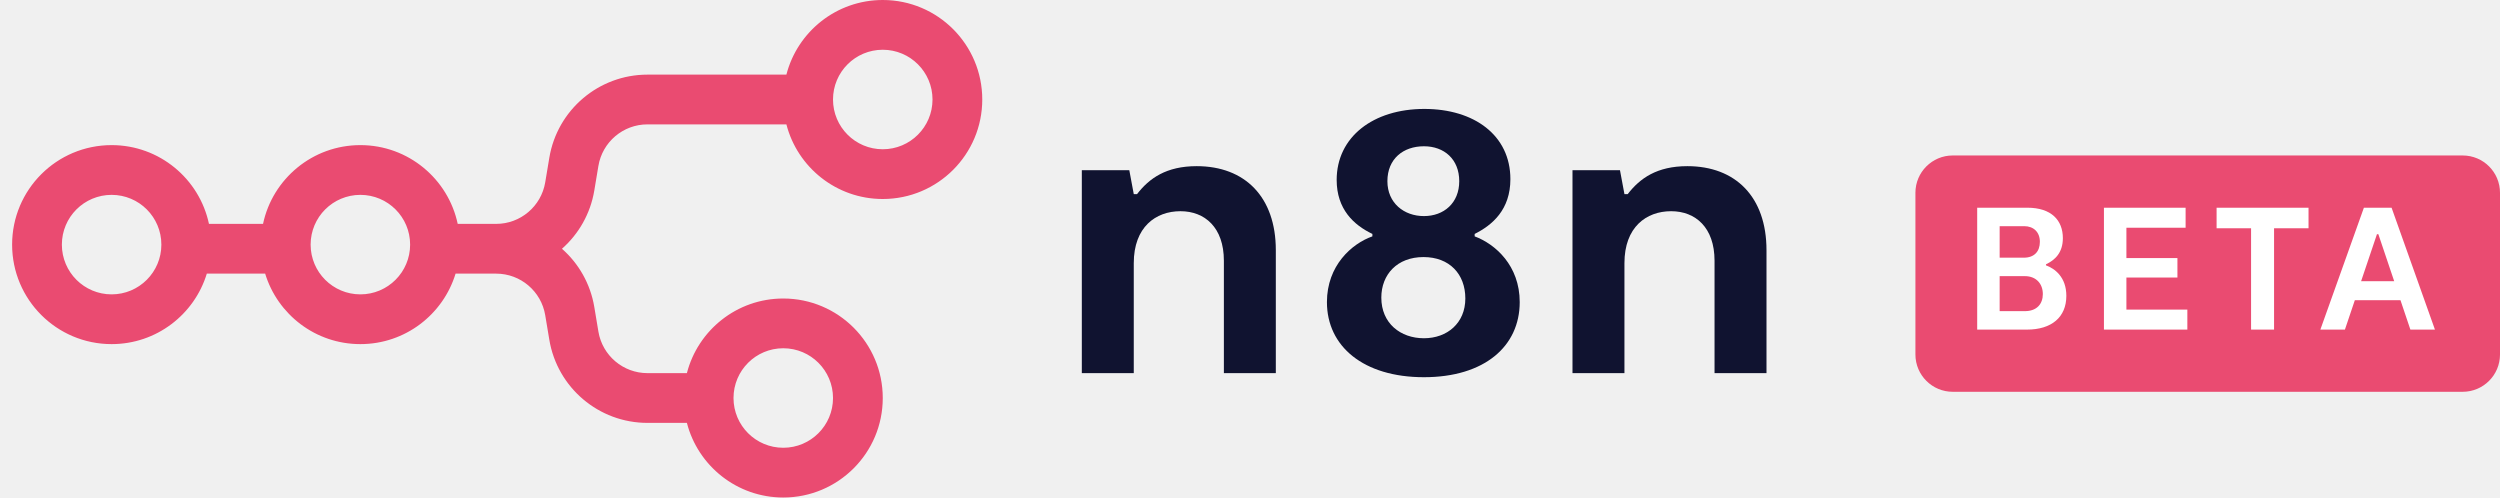
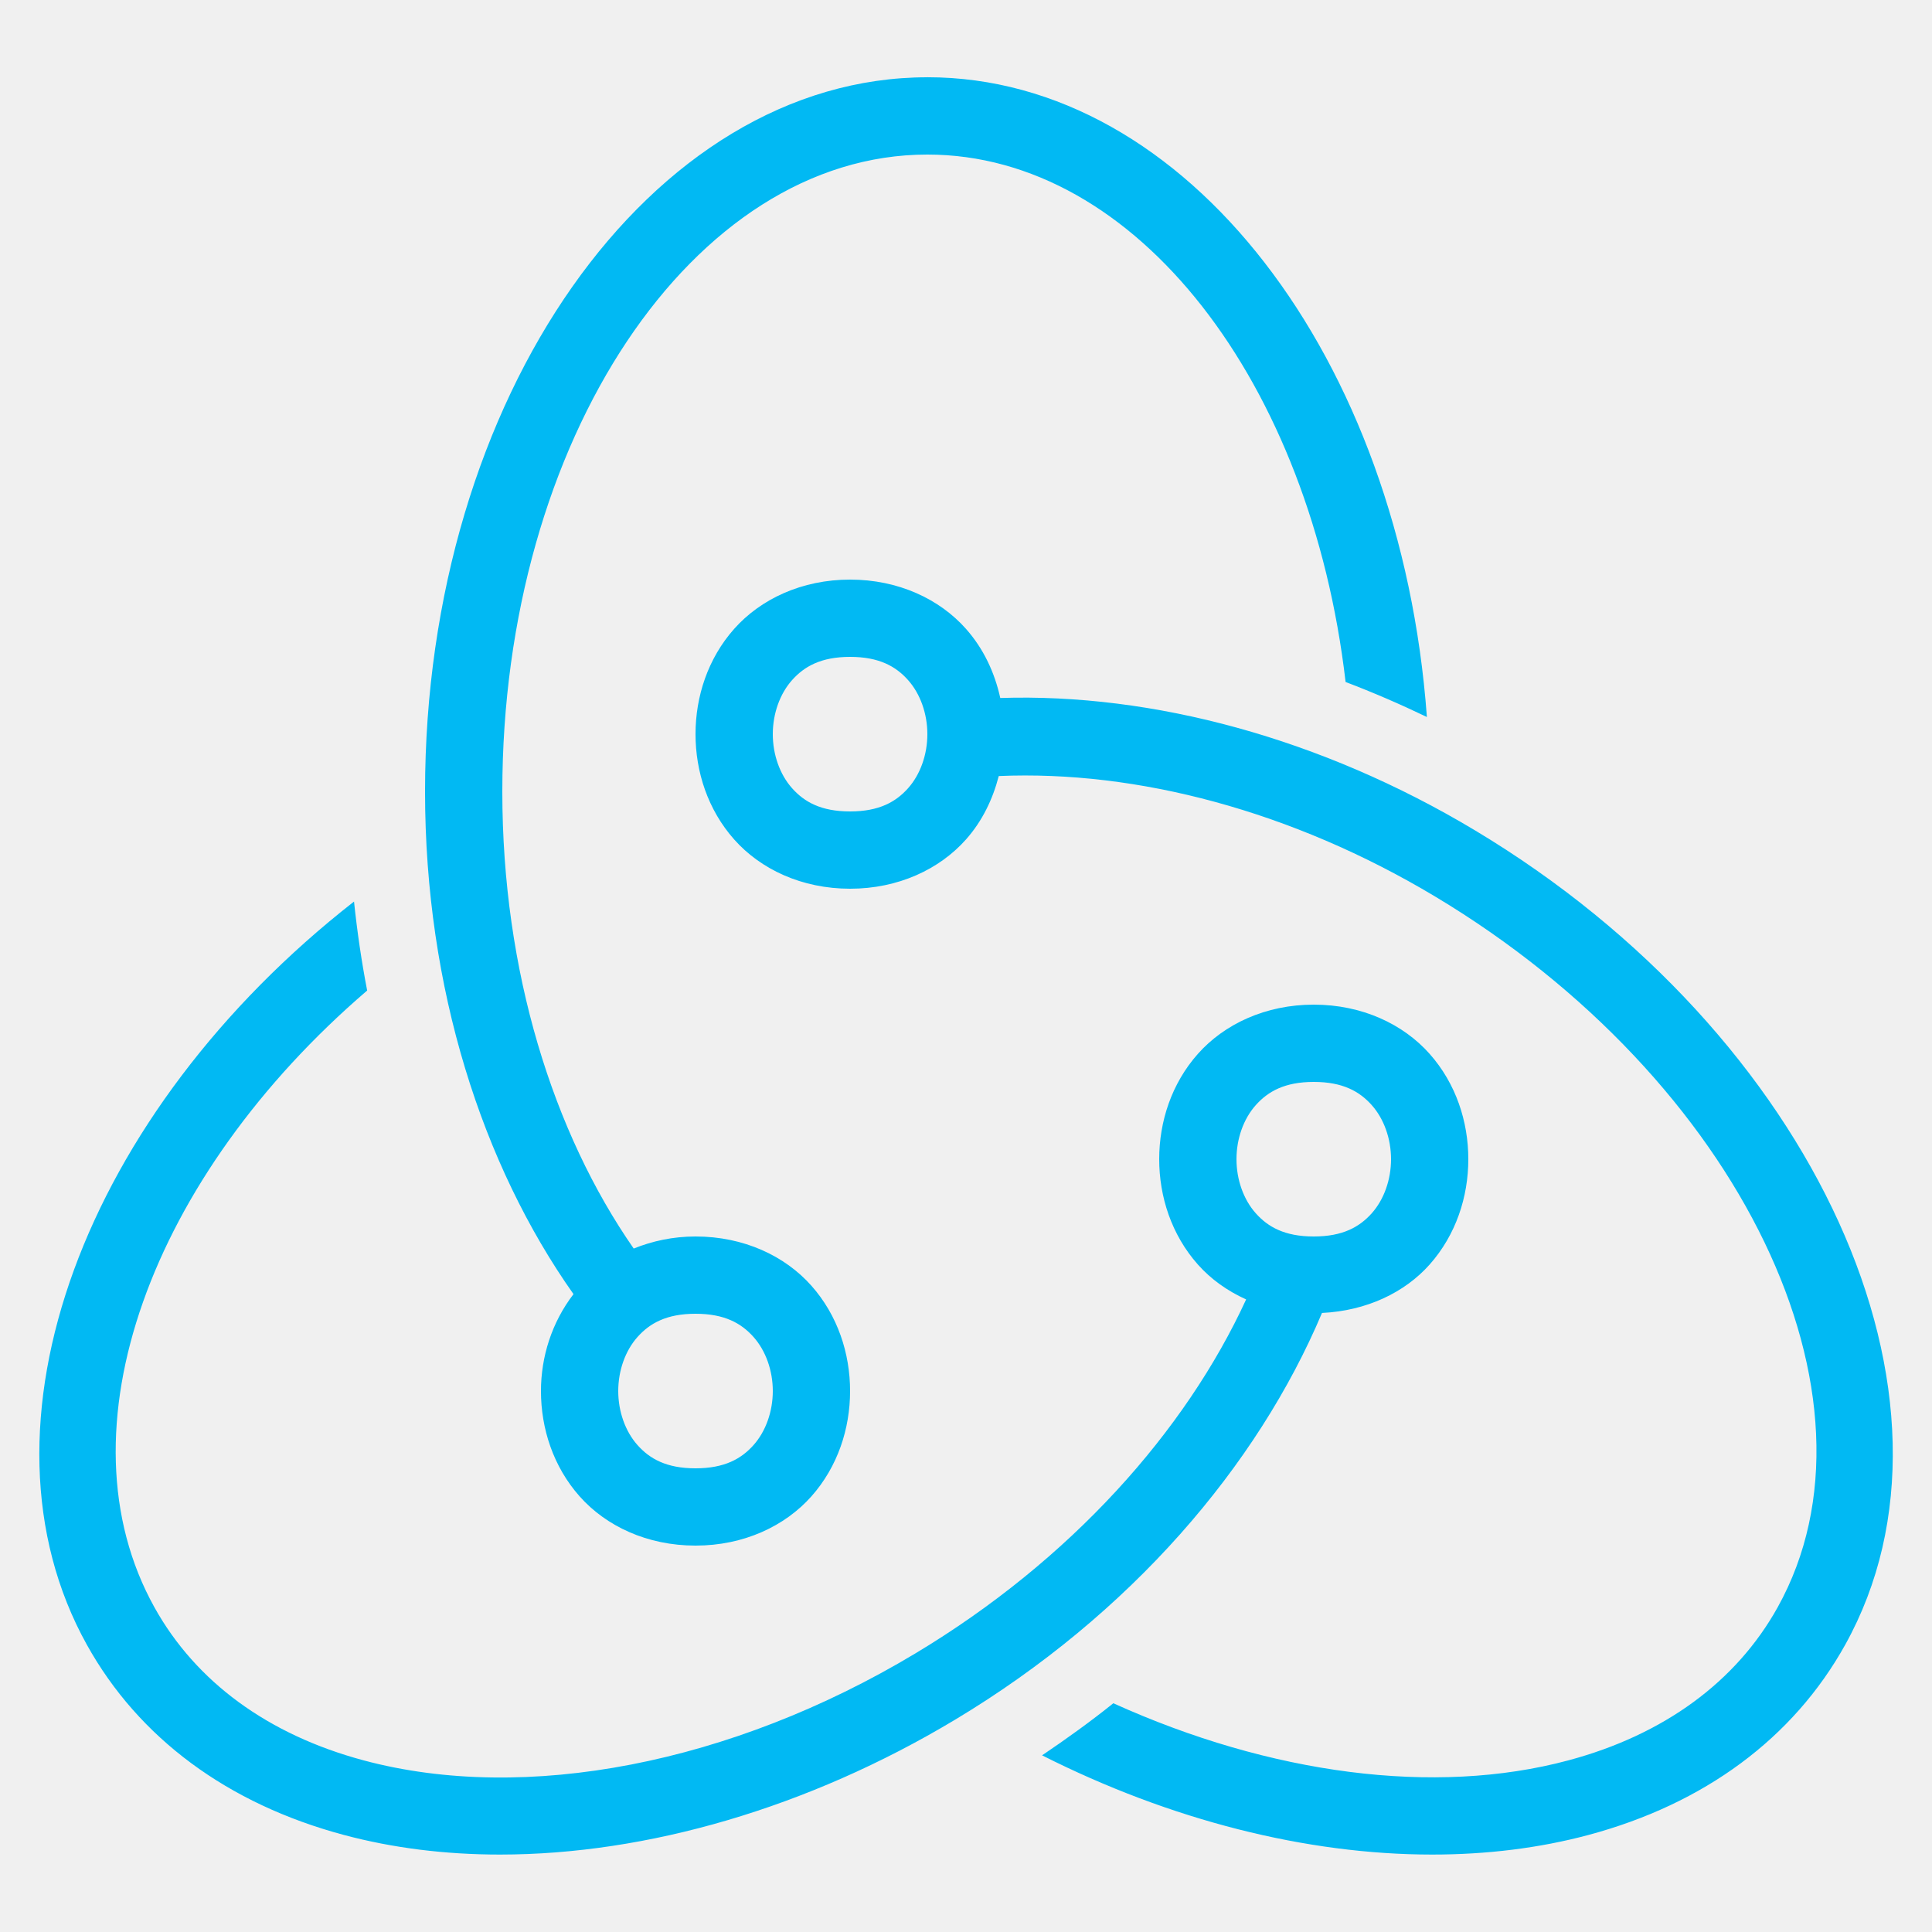
- <svg xmlns="http://www.w3.org/2000/svg" width="201" height="40" viewBox="0 0 201 40" fill="none">
-   <g clip-path="url(#clip0_15_2918)">
-     <path fill-rule="evenodd" clip-rule="evenodd" d="M78.974 8C78.974 12.418 75.392 16 70.974 16C67.246 16 64.114 13.45 63.226 10H52.056C50.101 10 48.432 11.414 48.111 13.342L47.782 15.315C47.47 17.188 46.522 18.819 45.182 20C46.522 21.181 47.47 22.812 47.782 24.685L48.111 26.658C48.432 28.586 50.101 30 52.056 30H55.226C56.114 26.549 59.246 24 62.974 24C67.392 24 70.974 27.582 70.974 32C70.974 36.418 67.392 40 62.974 40C59.246 40 56.114 37.45 55.226 34H52.056C48.146 34 44.808 31.173 44.165 27.315L43.836 25.342C43.515 23.414 41.846 22 39.891 22H36.628C35.629 25.28 32.58 27.667 28.974 27.667C25.367 27.667 22.318 25.28 21.319 22H16.628C15.629 25.28 12.58 27.667 8.974 27.667C4.555 27.667 0.974 24.085 0.974 19.667C0.974 15.248 4.555 11.667 8.974 11.667C12.82 11.667 16.033 14.382 16.8 18H21.148C21.914 14.382 25.127 11.667 28.974 11.667C32.82 11.667 36.033 14.382 36.8 18H39.891C41.846 18 43.515 16.586 43.836 14.658L44.165 12.685C44.808 8.827 48.146 6 52.056 6H63.226C64.114 2.55 67.246 0 70.974 0C75.392 0 78.974 3.582 78.974 8ZM74.974 8C74.974 10.209 73.183 12 70.974 12C68.764 12 66.974 10.209 66.974 8C66.974 5.791 68.764 4 70.974 4C73.183 4 74.974 5.791 74.974 8ZM8.974 23.667C11.183 23.667 12.974 21.876 12.974 19.667C12.974 17.457 11.183 15.667 8.974 15.667C6.764 15.667 4.974 17.457 4.974 19.667C4.974 21.876 6.764 23.667 8.974 23.667ZM28.974 23.667C31.183 23.667 32.974 21.876 32.974 19.667C32.974 17.457 31.183 15.667 28.974 15.667C26.765 15.667 24.974 17.457 24.974 19.667C24.974 21.876 26.765 23.667 28.974 23.667ZM62.974 36C65.183 36 66.974 34.209 66.974 32C66.974 29.791 65.183 28 62.974 28C60.764 28 58.974 29.791 58.974 32C58.974 34.209 60.764 36 62.974 36Z" fill="#EA4B71" />
-     <path d="M86.978 30.001H91.155V21.158C91.155 18.254 92.918 16.981 94.908 16.981C96.866 16.981 98.4 18.286 98.4 20.962V30.001H102.576V20.114C102.576 15.839 100.096 13.359 96.213 13.359C93.766 13.359 92.395 14.338 91.416 15.61H91.155L90.796 13.685H86.978V30.001Z" fill="#101330" />
-     <path d="M118.563 19.004V18.808C119.999 18.09 121.435 16.85 121.435 14.403C121.435 10.879 118.53 8.758 114.517 8.758C110.405 8.758 107.468 11.009 107.468 14.468C107.468 16.818 108.839 18.09 110.34 18.808V19.004C108.676 19.591 106.685 21.354 106.685 24.29C106.685 27.847 109.622 30.327 114.484 30.327C119.346 30.327 122.185 27.847 122.185 24.29C122.185 21.354 120.227 19.624 118.563 19.004ZM114.484 11.76C116.116 11.76 117.323 12.804 117.323 14.566C117.323 16.328 116.083 17.373 114.484 17.373C112.885 17.373 111.547 16.328 111.547 14.566C111.547 12.771 112.82 11.76 114.484 11.76ZM114.484 27.195C112.591 27.195 111.058 25.987 111.058 23.931C111.058 22.072 112.33 20.668 114.451 20.668C116.54 20.668 117.813 22.039 117.813 23.997C117.813 25.987 116.344 27.195 114.484 27.195Z" fill="#101330" />
-     <path d="M126.428 30.001H130.605V21.158C130.605 18.254 132.367 16.981 134.358 16.981C136.316 16.981 137.849 18.286 137.849 20.962V30.001H142.026V20.114C142.026 15.839 139.546 13.359 135.663 13.359C133.216 13.359 131.845 14.338 130.866 15.61H130.605L130.246 13.685H126.428V30.001Z" fill="#101330" />
+ <svg xmlns="http://www.w3.org/2000/svg" viewBox="0,0,256,256" width="50px" height="50px">
+   <g fill="#01b9f3" fill-rule="nonzero" stroke="none" stroke-width="1" stroke-linecap="butt" stroke-linejoin="miter" stroke-miterlimit="10" stroke-dasharray="" stroke-dashoffset="0" font-family="none" font-weight="none" font-size="none" text-anchor="none" style="mix-blend-mode: normal">
+     <g transform="scale(5.12,5.12)">
+       <path d="M24,2c-7.168,0 -13,8.292 -13,18.486c0,5.095 1.485,9.668 3.842,13.006c-0.563,0.734 -0.842,1.623 -0.842,2.508c0,0.972 0.319,1.958 1.002,2.727c0.683,0.769 1.748,1.273 2.998,1.273c1.25,0 2.315,-0.505 2.998,-1.273c0.683,-0.769 1.002,-1.754 1.002,-2.727c0,-0.972 -0.319,-1.958 -1.002,-2.727c-0.683,-0.769 -1.748,-1.273 -2.998,-1.273c-0.582,0 -1.118,0.118 -1.6,0.312c-2.083,-2.995 -3.4,-7.168 -3.4,-11.826c0,-9.091 4.935,-16.486 11,-16.486c5.419,0 9.923,5.909 10.824,13.65c0.707,0.269 1.409,0.572 2.104,0.906c-0.681,-9.29 -6.218,-16.557 -12.928,-16.557zM22,15c-1.25,0 -2.315,0.505 -2.998,1.273c-0.683,0.769 -1.002,1.754 -1.002,2.727c0,0.972 0.319,1.958 1.002,2.727c0.683,0.769 1.748,1.273 2.998,1.273c1.25,0 2.315,-0.505 2.998,-1.273c0.427,-0.48 0.696,-1.049 0.85,-1.643c3.578,-0.154 7.598,0.903 11.295,3.119c7.894,4.732 11.87,12.984 8.863,18.393c-1.074,1.931 -2.949,3.302 -5.42,3.963c-3.462,0.928 -7.714,0.357 -11.773,-1.479c-0.586,0.471 -1.206,0.917 -1.844,1.348c3.325,1.679 6.844,2.568 10.094,2.568c1.411,0 2.771,-0.166 4.041,-0.506c3.007,-0.805 5.307,-2.508 6.65,-4.924c3.524,-6.342 -0.775,-15.797 -9.584,-21.078c-3.976,-2.385 -8.344,-3.552 -12.283,-3.424c-0.143,-0.648 -0.426,-1.27 -0.889,-1.791c-0.683,-0.769 -1.748,-1.273 -2.998,-1.273zM22,17c0.75,0 1.185,0.245 1.502,0.602c0.317,0.356 0.498,0.871 0.498,1.398c0,0.528 -0.181,1.042 -0.498,1.398c-0.317,0.356 -0.752,0.602 -1.502,0.602c-0.75,0 -1.185,-0.245 -1.502,-0.602c-0.317,-0.356 -0.498,-0.871 -0.498,-1.398c0,-0.528 0.181,-1.042 0.498,-1.398c0.317,-0.356 0.752,-0.602 1.502,-0.602zM9.162,23.332c-6.964,5.44 -10.06,13.574 -6.914,19.234c1.343,2.416 3.643,4.117 6.65,4.922c1.271,0.34 2.63,0.508 4.041,0.508c3.8,0 7.972,-1.208 11.768,-3.484c4.556,-2.731 7.837,-6.579 9.506,-10.533c1.155,-0.055 2.142,-0.529 2.785,-1.252c0.683,-0.769 1.002,-1.754 1.002,-2.727c0,-0.972 -0.319,-1.958 -1.002,-2.727c-0.683,-0.769 -1.748,-1.273 -2.998,-1.273c-1.25,0 -2.315,0.505 -2.998,1.273c-0.683,0.769 -1.002,1.754 -1.002,2.727c0,0.972 0.319,1.958 1.002,2.727c0.332,0.374 0.758,0.681 1.248,0.902c-1.568,3.409 -4.535,6.748 -8.572,9.168c-4.75,2.849 -10.082,3.882 -14.264,2.762c-2.472,-0.662 -4.345,-2.032 -5.418,-3.963c-2.542,-4.573 -0.081,-11.168 5.506,-15.961c-0.145,-0.751 -0.258,-1.521 -0.34,-2.303zM34,28c0.75,0 1.185,0.245 1.502,0.602c0.317,0.356 0.498,0.871 0.498,1.398c0,0.528 -0.181,1.042 -0.498,1.398c-0.317,0.356 -0.752,0.602 -1.502,0.602c-0.75,0 -1.185,-0.245 -1.502,-0.602c-0.317,-0.356 -0.498,-0.871 -0.498,-1.398c0,-0.528 0.181,-1.042 0.498,-1.398c0.317,-0.356 0.752,-0.602 1.502,-0.602zM18,34c0.75,0 1.185,0.245 1.502,0.602c0.317,0.356 0.498,0.871 0.498,1.398c0,0.528 -0.181,1.042 -0.498,1.398c-0.317,0.356 -0.752,0.602 -1.502,0.602c-0.75,0 -1.185,-0.245 -1.502,-0.602c-0.317,-0.356 -0.498,-0.871 -0.498,-1.398c0,-0.528 0.181,-1.042 0.498,-1.398c0.317,-0.356 0.752,-0.602 1.502,-0.602z" />
+     </g>
  </g>
-   <rect x="154" y="12.5" width="47" height="19" rx="3" fill="#EA4B71" />
-   <path d="M164.496 21.334C165.196 21.586 166.134 22.272 166.134 23.784C166.134 25.506 164.944 26.5 162.97 26.5H158.966V16.7H162.998C164.93 16.7 165.854 17.708 165.854 19.15C165.854 20.326 165.21 20.914 164.496 21.25V21.334ZM160.772 18.184V20.718H162.718C163.558 20.718 164.006 20.214 164.006 19.444C164.006 18.66 163.502 18.184 162.746 18.184H160.772ZM162.802 25.016C163.754 25.016 164.244 24.442 164.244 23.644C164.244 22.818 163.712 22.202 162.802 22.202H160.772V25.016H162.802ZM170.963 24.89H175.863V26.5H169.157V16.7H175.723V18.31H170.963V20.746H175.065V22.314H170.963V24.89ZM185.606 16.7V18.352H182.834V26.5H180.986V18.352H178.214V16.7H185.606ZM193.795 26.5L192.997 24.134H189.329L188.531 26.5H186.557L190.057 16.7H192.283L195.769 26.5H193.795ZM189.833 22.608H192.493L191.219 18.828H191.107L189.833 22.608Z" fill="white" />
-   <defs>
-     <clipPath id="clip0_15_2918">
-       <rect width="143" height="40" fill="white" />
-     </clipPath>
-   </defs>
</svg>
